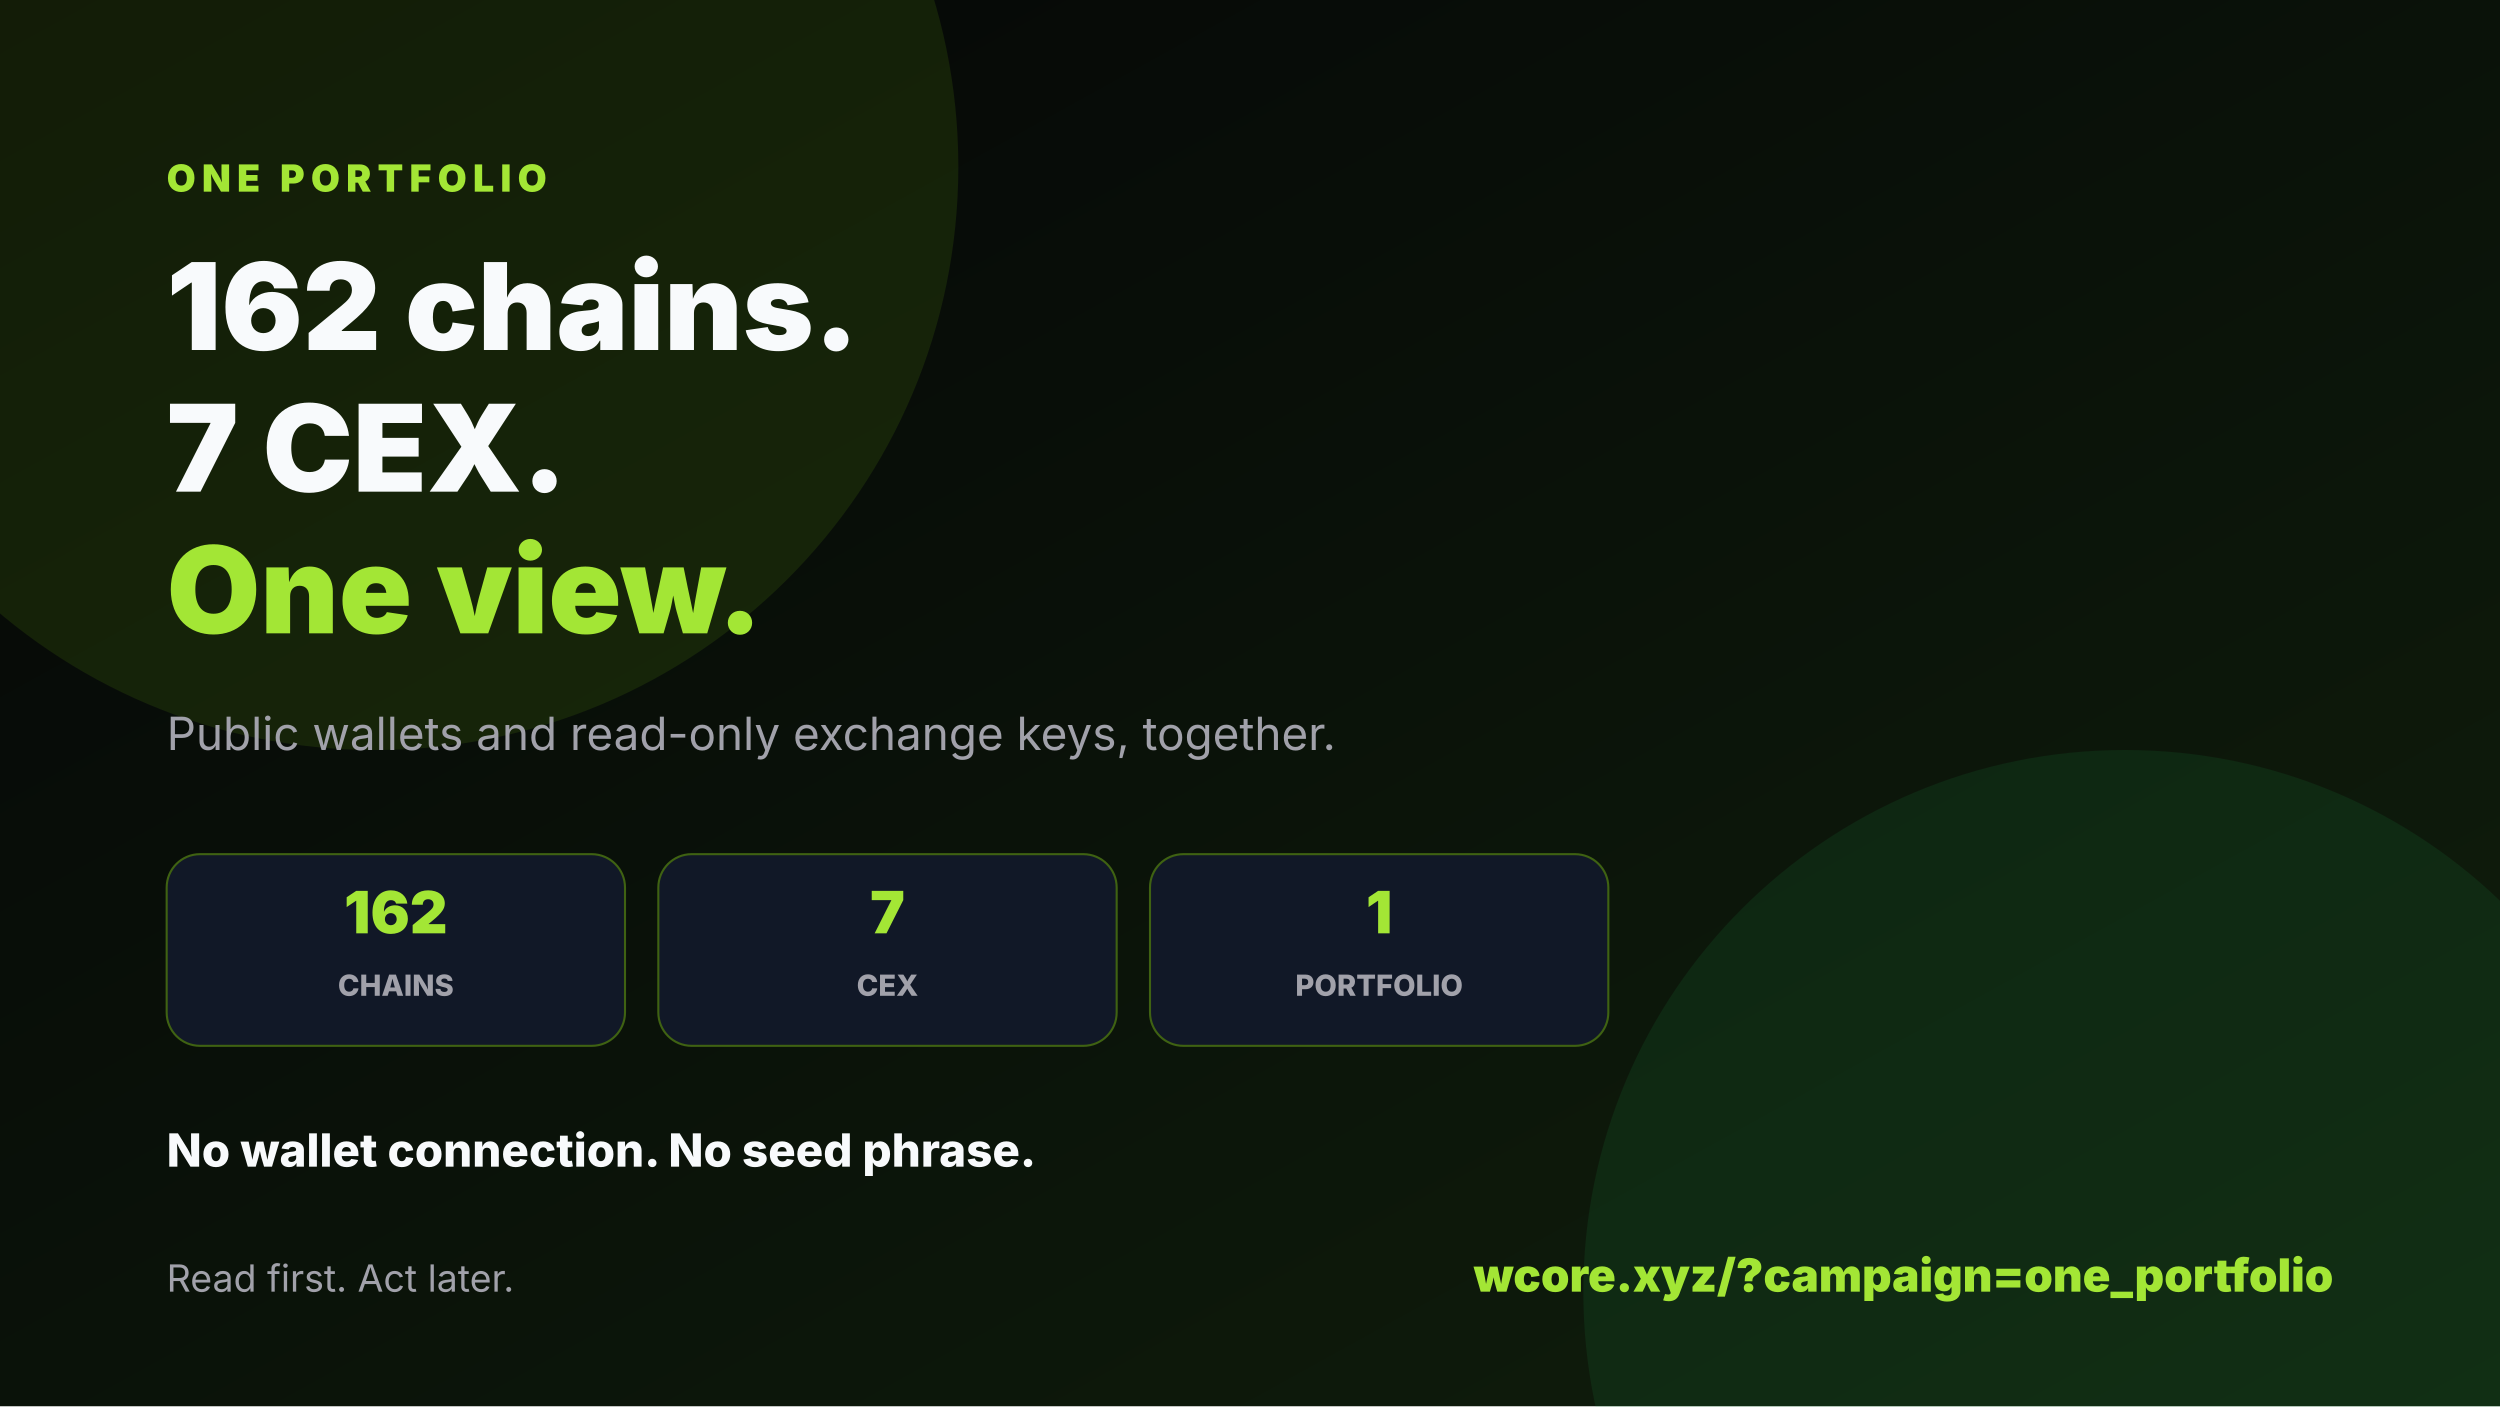
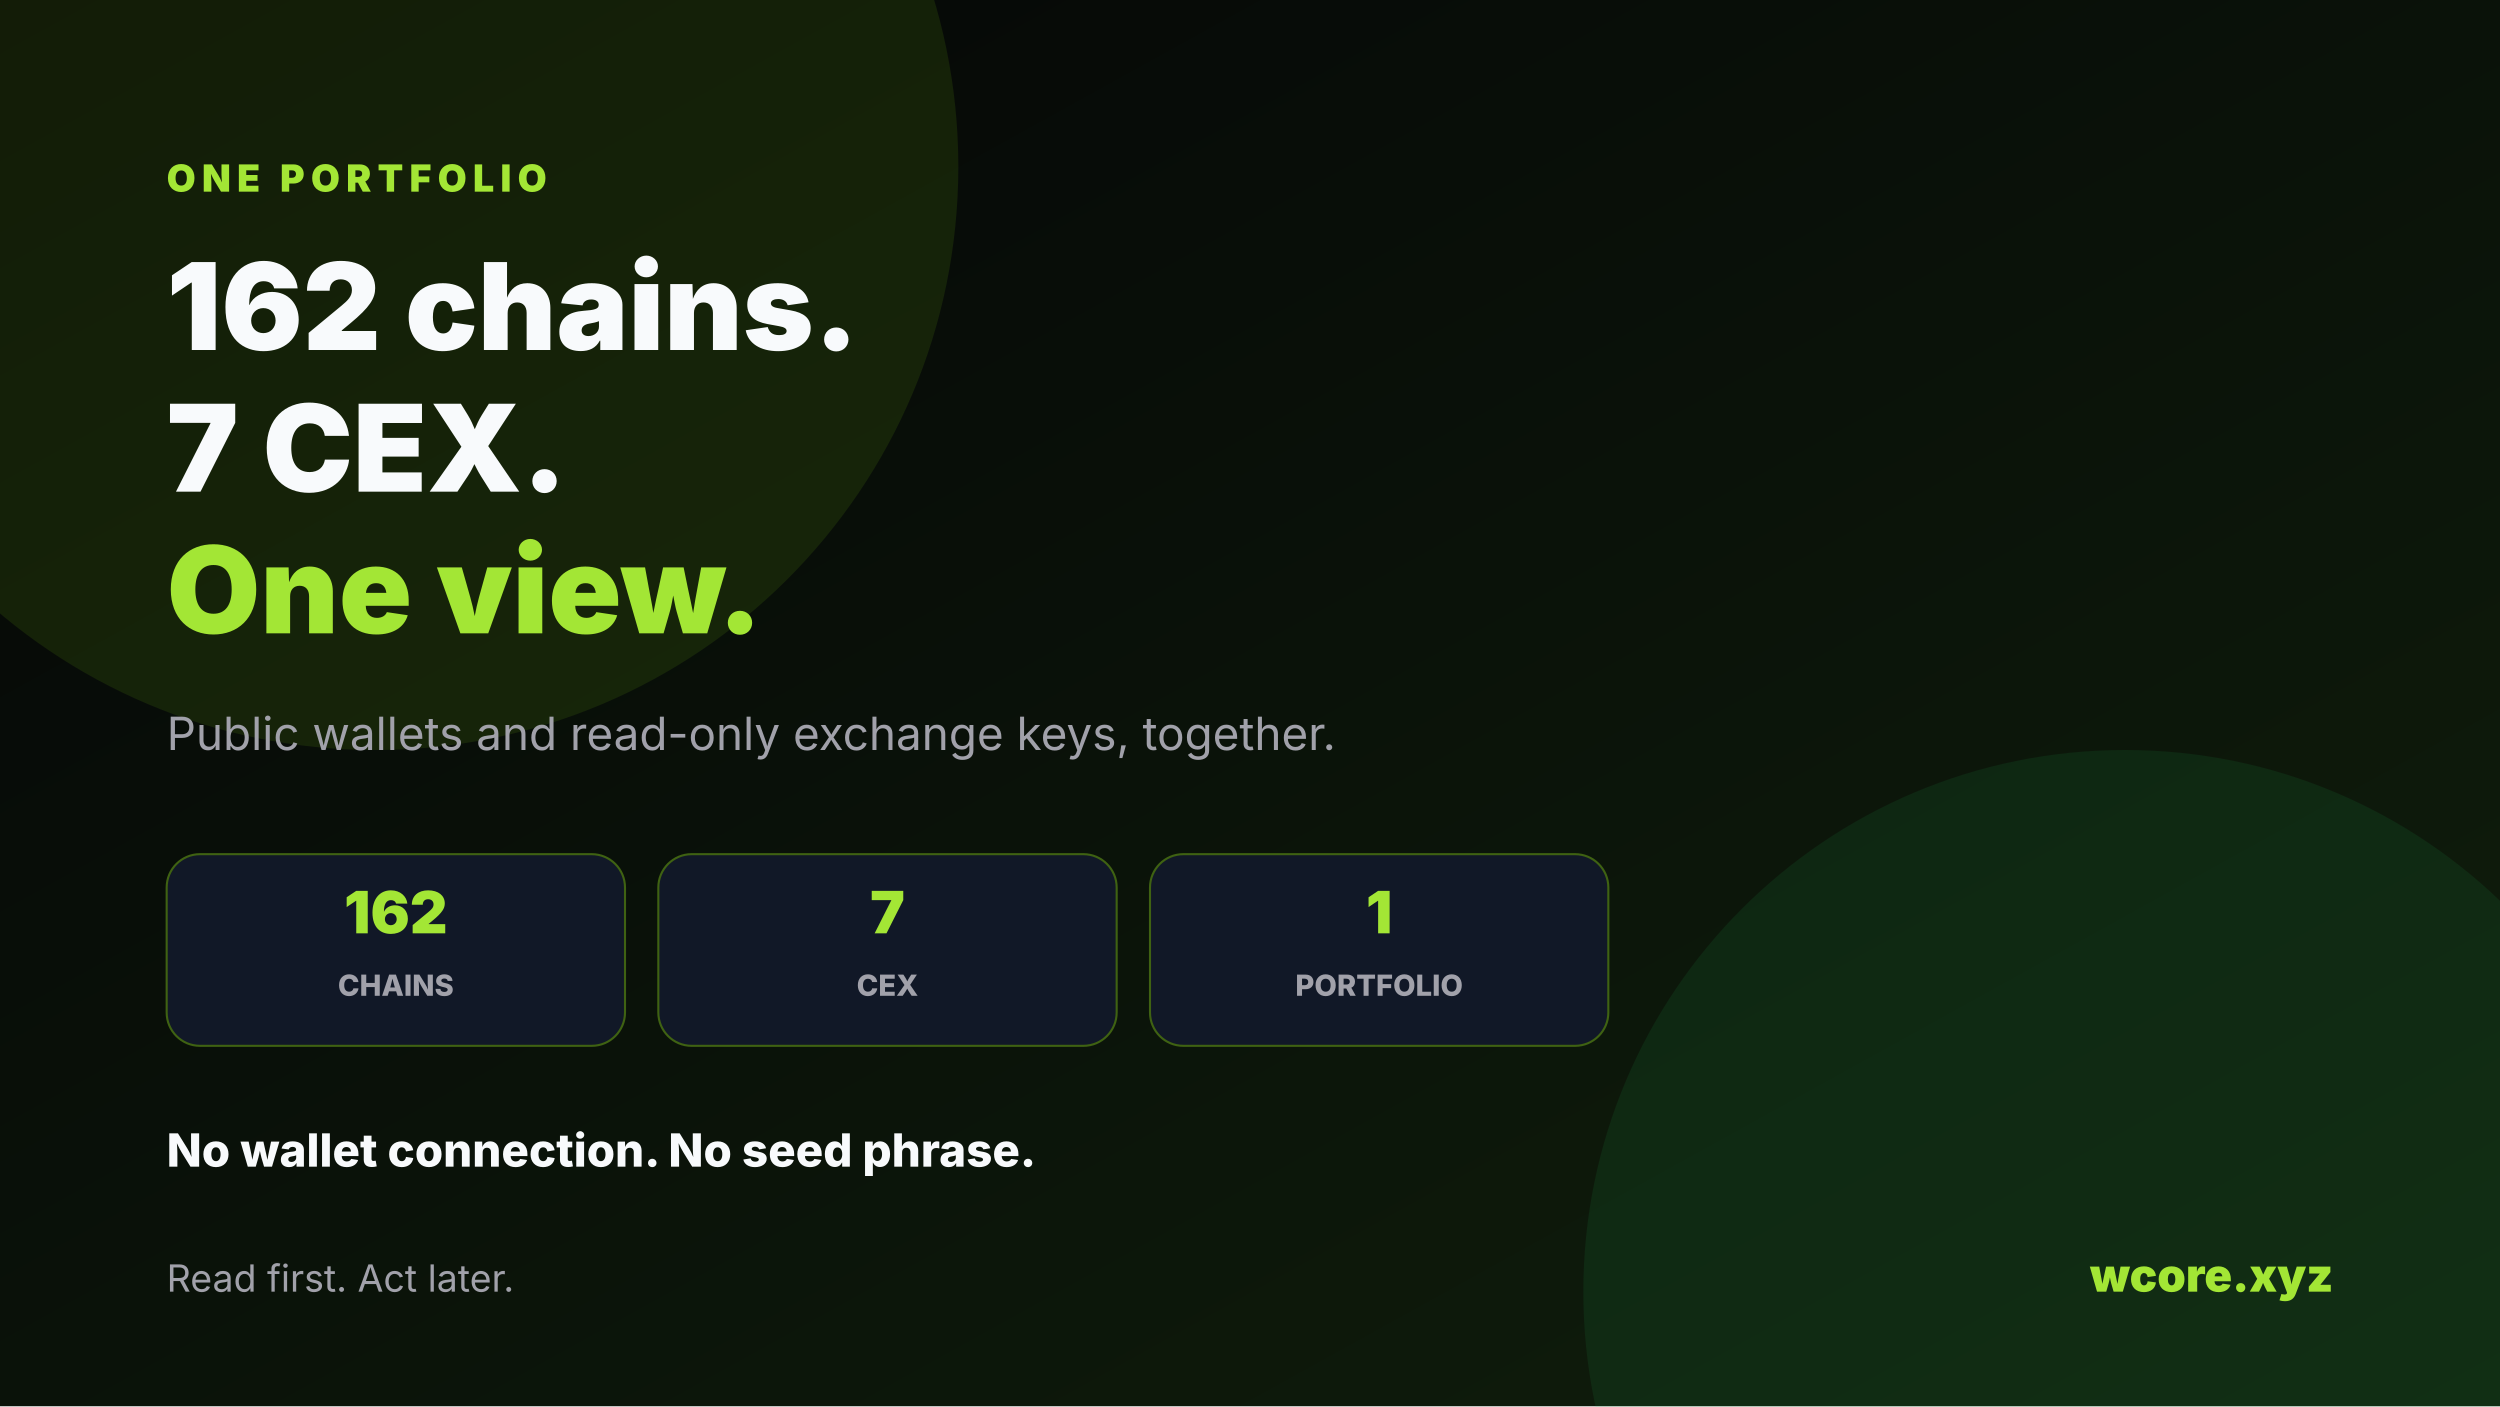
<svg xmlns="http://www.w3.org/2000/svg" viewBox="0 0 1200 675" width="1200" height="675">
  <defs>
    <linearGradient id="bg" x1="0" y1="0" x2="1" y2="1">
      <stop offset="0" stop-color="#040506" />
      <stop offset="1" stop-color="#101f0c" />
    </linearGradient>
    <linearGradient id="lime" x1="0" y1="0" x2="1" y2="1">
      <stop offset="0" stop-color="#d9f99d" />
      <stop offset="1" stop-color="#65a30d" />
    </linearGradient>
    <style>
      .font { font-family: Inter, ui-sans-serif, system-ui, -apple-system, BlinkMacSystemFont, "Segoe UI", sans-serif; }
      .white { fill: #f8fafc; }
      .muted { fill: #a1a1aa; }
      .lime { fill: #a3e635; }
    </style>
  </defs>
  <rect width="1200" height="675" fill="url(#bg)" />
  <circle cx="180" cy="80" r="280" fill="#84cc16" fill-opacity="0.12" />
  <circle cx="1020" cy="620" r="260" fill="#22c55e" fill-opacity="0.10" />
  <text x="80" y="92" class="font lime" font-size="18" font-weight="900" letter-spacing="3">ONE PORTFOLIO</text>
  <text x="80" y="168" class="font white" font-size="58" font-weight="950">162 chains.</text>
  <text x="80" y="236" class="font white" font-size="58" font-weight="950">7 CEX.</text>
  <text x="80" y="304" class="font lime" font-size="58" font-weight="950">One view.</text>
  <text x="80" y="360" class="font muted" font-size="22">Public wallets and read-only exchange keys, together.</text>
  <g>
    <rect x="80" y="410" width="220" height="92" rx="16" fill="#111827" stroke="#3f6212" />
    <text x="190" y="448" text-anchor="middle" class="font lime" font-size="28" font-weight="950">162</text>
    <text x="190" y="478" text-anchor="middle" class="font muted" font-size="14" font-weight="800">CHAINS</text>
    <rect x="316" y="410" width="220" height="92" rx="16" fill="#111827" stroke="#3f6212" />
    <text x="426" y="448" text-anchor="middle" class="font lime" font-size="28" font-weight="950">7</text>
    <text x="426" y="478" text-anchor="middle" class="font muted" font-size="14" font-weight="800">CEX</text>
    <rect x="552" y="410" width="220" height="92" rx="16" fill="#111827" stroke="#3f6212" />
    <text x="662" y="448" text-anchor="middle" class="font lime" font-size="28" font-weight="950">1</text>
    <text x="662" y="478" text-anchor="middle" class="font muted" font-size="14" font-weight="800">PORTFOLIO</text>
  </g>
  <text x="80" y="560" class="font white" font-size="22" font-weight="800">No wallet connection. No seed phrase.</text>
  <text x="80" y="620" class="font muted" font-size="18">Read first. Act later.</text>
-   <text x="1120" y="620" text-anchor="end" class="font lime" font-size="22" font-weight="950">wcore.xyz/?campaign=one_portfolio</text>
+   <text x="1120" y="620" text-anchor="end" class="font lime" font-size="22" font-weight="950">wcore.xyz</text>
</svg>
